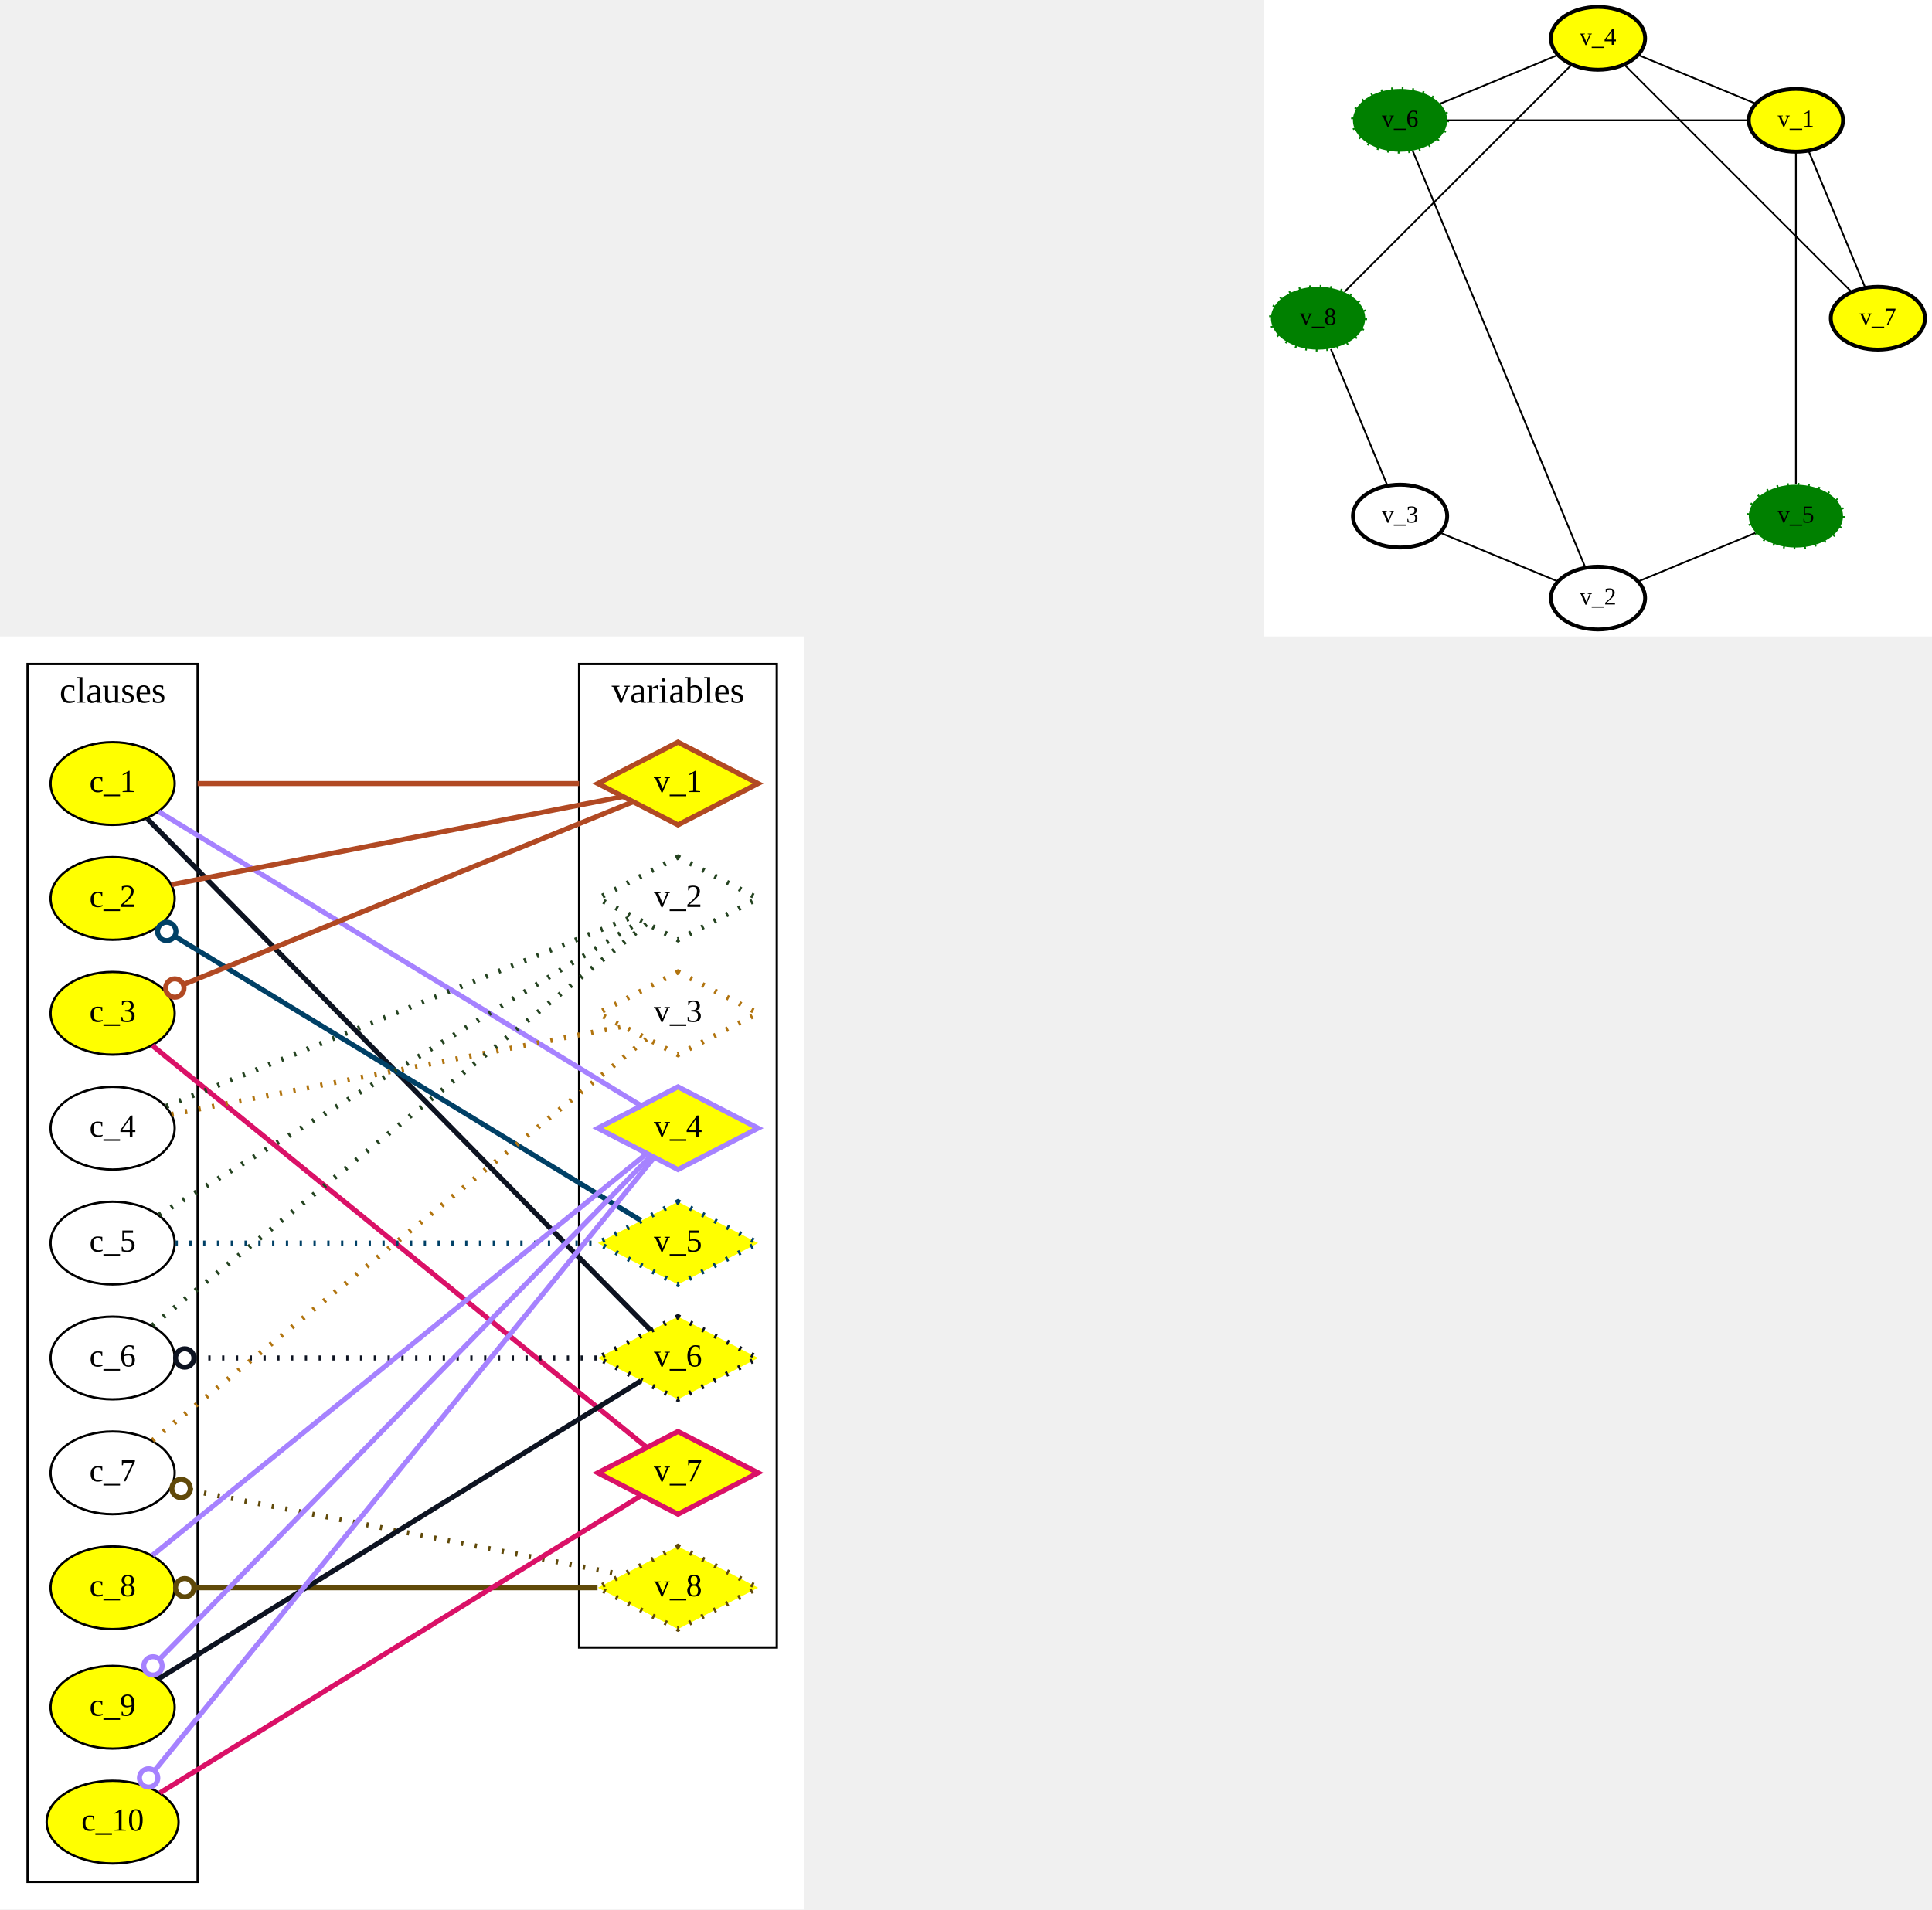
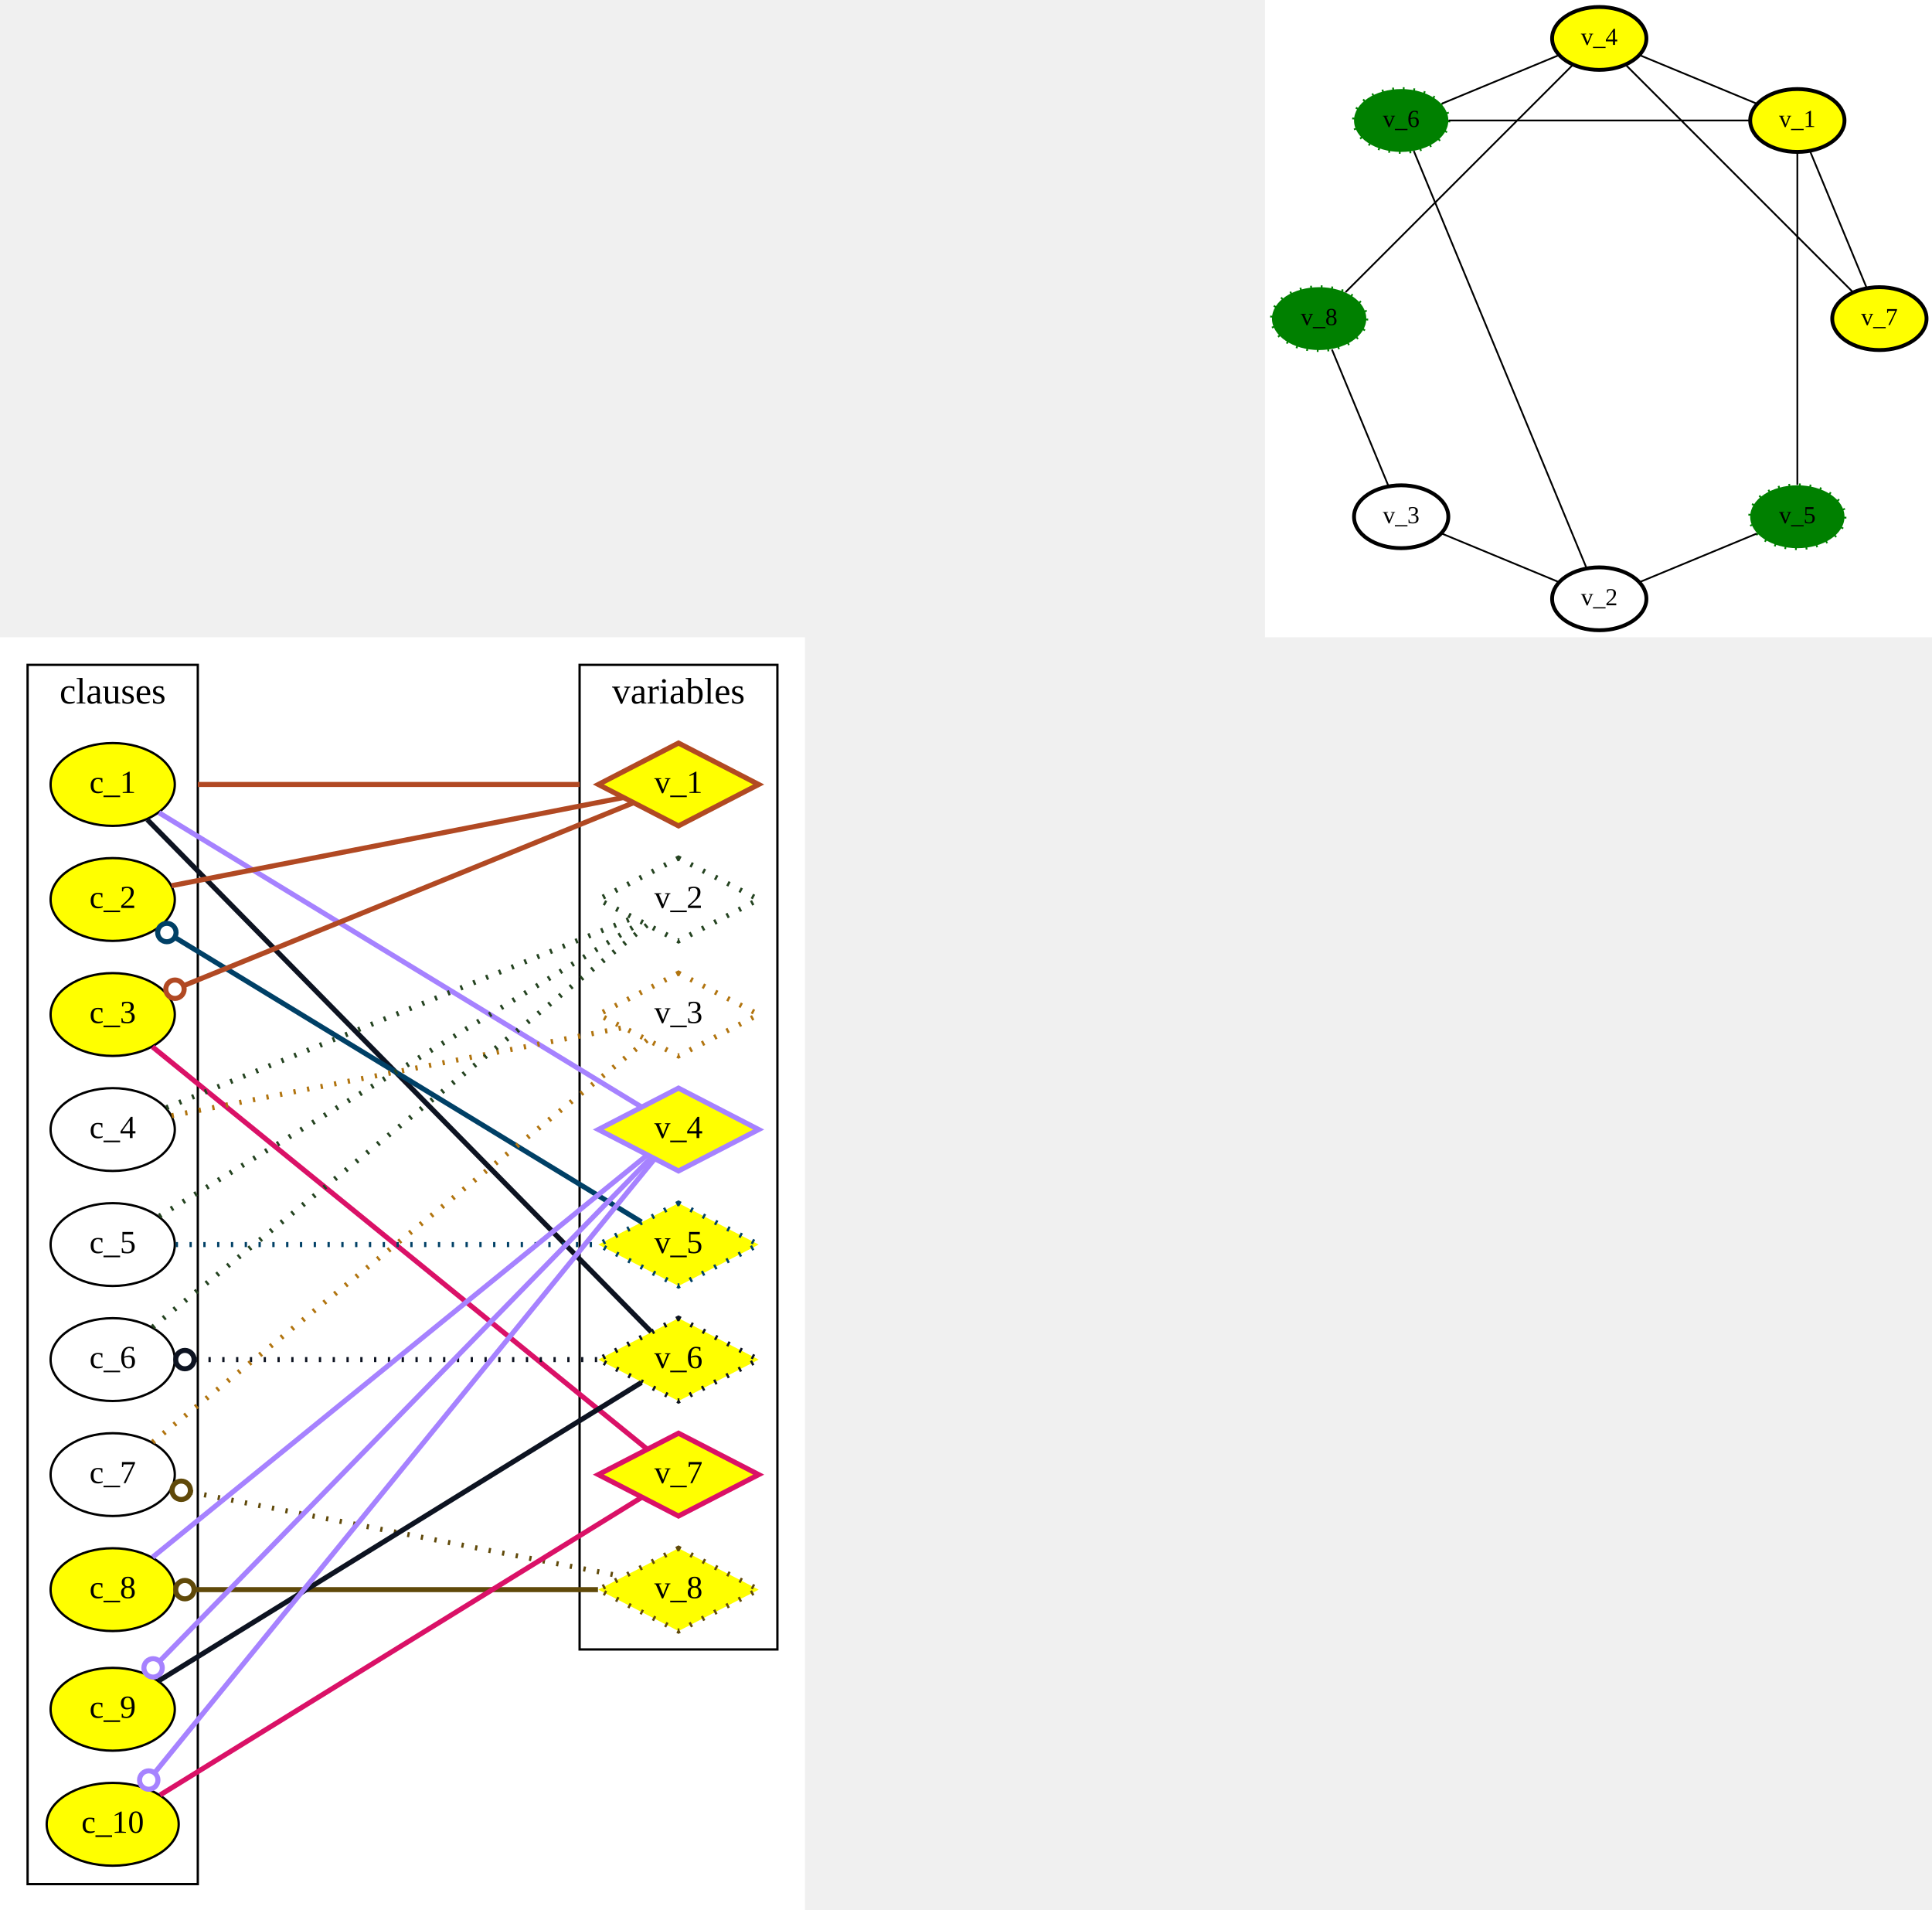
- <svg xmlns="http://www.w3.org/2000/svg" width="840.666pt" height="831.0pt" viewBox="0.0 0.0 840.666 831.0" preserveAspectRatio="xMinYMin">
+ <svg xmlns="http://www.w3.org/2000/svg" width="840pt" height="830pt" viewBox="0.0 0.0 840 830" preserveAspectRatio="xMinYMin">
  <g id="graph0" class="graph" transform="scale(1 1) rotate(0) translate(4 550) translate(0 277.0)">
    <polygon fill="white" stroke="transparent" points="-4,4 -4,-550 346,-550 346,4 -4,4" />
    <g id="clust1" class="cluster">
      <polygon fill="none" stroke="black" points="8,-8 8,-538 82,-538 82,-8 8,-8" />
      <text text-anchor="middle" x="45" y="-521.2" font-family="Times New Roman,serif" font-size="16.00">clauses</text>
    </g>
    <g id="clust2" class="cluster">
      <polygon fill="none" stroke="black" points="248,-110 248,-538 334,-538 334,-110 248,-110" />
      <text text-anchor="middle" x="291" y="-521.2" font-family="Times New Roman,serif" font-size="16.00">variables</text>
    </g>
    <g id="node1" class="node">
      <ellipse fill="yellow" stroke="black" cx="45" cy="-486" rx="27" ry="18" />
      <text text-anchor="middle" x="45" y="-482.3" font-family="Times New Roman,serif" font-size="14.00">c_1</text>
    </g>
    <g id="node2" class="node">
      <ellipse fill="yellow" stroke="black" cx="45" cy="-436" rx="27" ry="18" />
      <text text-anchor="middle" x="45" y="-432.3" font-family="Times New Roman,serif" font-size="14.00">c_2</text>
    </g>
    <g id="node11" class="node">
      <polygon fill="yellow" stroke="#b14923" stroke-width="2.2" points="291,-504 256.14,-486 291,-468 325.86,-486 291,-504" />
      <text text-anchor="middle" x="291" y="-482.3" font-family="Times New Roman,serif" font-size="14.00">v_1</text>
    </g>
    <g id="edge17" class="edge">
      <path fill="none" stroke="#b14923" stroke-width="2.2" d="M82,-486C137.33,-486 192.67,-486 248,-486" />
    </g>
    <g id="node14" class="node">
      <polygon fill="yellow" stroke="#a682ff" stroke-width="2.2" points="291,-354 256.14,-336 291,-318 325.86,-336 291,-354" />
      <text text-anchor="middle" x="291" y="-332.3" font-family="Times New Roman,serif" font-size="14.00">v_4</text>
    </g>
    <g id="edge18" class="edge">
      <path fill="none" stroke="#a682ff" stroke-width="2.2" d="M65.13,-473.72C112.75,-444.69 231.57,-372.24 274.88,-345.83" />
    </g>
    <g id="node16" class="node">
      <polygon fill="yellow" stroke="#0d1321" stroke-width="2.2" stroke-dasharray="1,5" points="291,-254 256.14,-236 291,-218 325.86,-236 291,-254" />
      <text text-anchor="middle" x="291" y="-232.3" font-family="Times New Roman,serif" font-size="14.00">v_6</text>
    </g>
    <g id="edge19" class="edge">
      <path fill="none" stroke="#0d1321" stroke-width="2.2" d="M60.02,-470.74C105.08,-424.94 238.54,-289.31 279.15,-248.05" />
    </g>
    <g id="node3" class="node">
      <ellipse fill="yellow" stroke="black" cx="45" cy="-386" rx="27" ry="18" />
      <text text-anchor="middle" x="45" y="-382.3" font-family="Times New Roman,serif" font-size="14.00">c_3</text>
    </g>
    <g id="edge20" class="edge">
      <path fill="none" stroke="#b14923" stroke-width="2.2" d="M70.6,-442C118.37,-451.32 220.42,-471.23 266.96,-480.31" />
    </g>
    <g id="node15" class="node">
      <polygon fill="yellow" stroke="#004066" stroke-width="2.2" stroke-dasharray="1,5" points="291,-304 256.14,-286 291,-268 325.86,-286 291,-304" />
      <text text-anchor="middle" x="291" y="-282.3" font-family="Times New Roman,serif" font-size="14.00">v_5</text>
    </g>
    <g id="edge21" class="edge">
      <path fill="none" stroke="#004066" stroke-width="2.2" d="M71.97,-419.56C123.27,-388.27 233.51,-321.05 274.88,-295.83" />
      <ellipse fill="none" stroke="#004066" stroke-width="2.2" cx="68.55" cy="-421.64" rx="4" ry="4" />
    </g>
    <g id="node4" class="node">
      <ellipse fill="white" stroke="black" cx="45" cy="-336" rx="27" ry="18" />
      <text text-anchor="middle" x="45" y="-332.3" font-family="Times New Roman,serif" font-size="14.00">c_4</text>
    </g>
    <g id="edge22" class="edge">
      <path fill="none" stroke="#b14923" stroke-width="2.2" d="M75.85,-398.54C127.14,-419.39 228.56,-460.62 271.28,-477.99" />
      <ellipse fill="none" stroke="#b14923" stroke-width="2.2" cx="72.07" cy="-397" rx="4" ry="4" />
    </g>
    <g id="node17" class="node">
      <polygon fill="yellow" stroke="#da1167" stroke-width="2.2" points="291,-204 256.14,-186 291,-168 325.86,-186 291,-204" />
      <text text-anchor="middle" x="291" y="-182.3" font-family="Times New Roman,serif" font-size="14.00">v_7</text>
    </g>
    <g id="edge23" class="edge">
      <path fill="none" stroke="#da1167" stroke-width="2.2" d="M62.3,-371.94C108.78,-334.15 235.68,-230.98 277.46,-197.01" />
    </g>
    <g id="node5" class="node">
      <ellipse fill="white" stroke="black" cx="45" cy="-286" rx="27" ry="18" />
      <text text-anchor="middle" x="45" y="-282.3" font-family="Times New Roman,serif" font-size="14.00">c_5</text>
    </g>
    <g id="node12" class="node">
      <polygon fill="none" stroke="#244320" stroke-width="2.2" stroke-dasharray="1,5" points="291,-454 256.14,-436 291,-418 325.86,-436 291,-454" />
      <text text-anchor="middle" x="291" y="-432.3" font-family="Times New Roman,serif" font-size="14.00">v_2</text>
    </g>
    <g id="edge24" class="edge">
      <path fill="none" stroke="#244320" stroke-width="2.2" stroke-dasharray="1,5" d="M68.36,-345.5C116.58,-365.1 226.36,-409.72 271.28,-427.99" />
    </g>
    <g id="node13" class="node">
      <polygon fill="none" stroke="#b1740f" stroke-width="2.2" stroke-dasharray="1,5" points="291,-404 256.14,-386 291,-368 325.86,-386 291,-404" />
      <text text-anchor="middle" x="291" y="-382.3" font-family="Times New Roman,serif" font-size="14.00">v_3</text>
    </g>
    <g id="edge25" class="edge">
      <path fill="none" stroke="#b1740f" stroke-width="2.2" stroke-dasharray="1,5" d="M70.6,-342C118.37,-351.32 220.42,-371.23 266.96,-380.31" />
    </g>
    <g id="node6" class="node">
      <ellipse fill="white" stroke="black" cx="45" cy="-236" rx="27" ry="18" />
      <text text-anchor="middle" x="45" y="-232.3" font-family="Times New Roman,serif" font-size="14.00">c_6</text>
    </g>
    <g id="edge26" class="edge">
      <path fill="none" stroke="#244320" stroke-width="2.2" stroke-dasharray="1,5" d="M65.25,-298.35C112.94,-327.43 231.57,-399.76 274.86,-426.16" />
    </g>
    <g id="edge27" class="edge">
      <path fill="none" stroke="#004066" stroke-width="2.2" stroke-dasharray="1,5" d="M72.39,-286C133.59,-286 194.79,-286 255.99,-286" />
    </g>
    <g id="node7" class="node">
      <ellipse fill="white" stroke="black" cx="45" cy="-186" rx="27" ry="18" />
      <text text-anchor="middle" x="45" y="-182.3" font-family="Times New Roman,serif" font-size="14.00">c_7</text>
    </g>
    <g id="edge28" class="edge">
      <path fill="none" stroke="#244320" stroke-width="2.2" stroke-dasharray="1,5" d="M62.36,-250.12C108.89,-287.94 235.62,-390.98 277.42,-424.96" />
    </g>
    <g id="edge29" class="edge">
      <path fill="none" stroke="#0d1321" stroke-width="2.2" stroke-dasharray="1,5" d="M80.63,-236C139.09,-236 197.54,-236 255.99,-236" />
      <ellipse fill="none" stroke="#0d1321" stroke-width="2.2" cx="76.39" cy="-236" rx="4" ry="4" />
    </g>
    <g id="node8" class="node">
      <ellipse fill="yellow" stroke="black" cx="45" cy="-136" rx="27" ry="18" />
      <text text-anchor="middle" x="45" y="-132.3" font-family="Times New Roman,serif" font-size="14.00">c_8</text>
    </g>
    <g id="edge30" class="edge">
      <path fill="none" stroke="#b1740f" stroke-width="2.2" stroke-dasharray="1,5" d="M62.36,-200.12C108.89,-237.94 235.62,-340.98 277.42,-374.96" />
    </g>
    <g id="node18" class="node">
      <polygon fill="yellow" stroke="#604909" stroke-width="2.2" stroke-dasharray="1,5" points="291,-154 256.14,-136 291,-118 325.86,-136 291,-154" />
      <text text-anchor="middle" x="291" y="-132.3" font-family="Times New Roman,serif" font-size="14.00">v_8</text>
    </g>
    <g id="edge31" class="edge">
      <path fill="none" stroke="#604909" stroke-width="2.2" stroke-dasharray="1,5" d="M78.87,-178.39C129.3,-168.55 222.92,-150.28 266.94,-141.69" />
      <ellipse fill="none" stroke="#604909" stroke-width="2.2" cx="74.79" cy="-179.19" rx="4" ry="4" />
    </g>
    <g id="node9" class="node">
      <ellipse fill="yellow" stroke="black" cx="45" cy="-84" rx="27" ry="18" />
      <text text-anchor="middle" x="45" y="-80.3" font-family="Times New Roman,serif" font-size="14.00">c_9</text>
    </g>
    <g id="edge32" class="edge">
      <path fill="none" stroke="#a682ff" stroke-width="2.2" d="M62.36,-150.12C108.89,-187.94 235.62,-290.98 277.42,-324.96" />
    </g>
    <g id="edge33" class="edge">
      <path fill="none" stroke="#604909" stroke-width="2.2" d="M80.63,-136C139.09,-136 197.54,-136 255.99,-136" />
      <ellipse fill="none" stroke="#604909" stroke-width="2.2" cx="76.39" cy="-136" rx="4" ry="4" />
    </g>
    <g id="node10" class="node">
      <ellipse fill="yellow" stroke="black" cx="45" cy="-34" rx="28.7" ry="18" />
      <text text-anchor="middle" x="45" y="-30.3" font-family="Times New Roman,serif" font-size="14.00">c_10</text>
    </g>
    <g id="edge34" class="edge">
      <path fill="none" stroke="#a682ff" stroke-width="2.2" d="M65.41,-104.91C114.89,-155.6 240.03,-283.79 279.13,-323.85" />
      <ellipse fill="none" stroke="#a682ff" stroke-width="2.2" cx="62.56" cy="-101.99" rx="4" ry="4" />
    </g>
    <g id="edge35" class="edge">
      <path fill="none" stroke="#0d1321" stroke-width="2.2" d="M64.9,-96.29C112.35,-125.62 231.46,-199.21 274.86,-226.03" />
    </g>
    <g id="edge36" class="edge">
      <path fill="none" stroke="#a682ff" stroke-width="2.2" d="M63.37,-56.56C111.9,-116.13 242.35,-276.28 280.43,-323.02" />
      <ellipse fill="none" stroke="#a682ff" stroke-width="2.2" cx="60.67" cy="-53.23" rx="4" ry="4" />
    </g>
    <g id="edge37" class="edge">
      <path fill="none" stroke="#da1167" stroke-width="2.2" d="M65.6,-46.73C113.53,-76.34 231.68,-149.34 274.86,-176.03" />
    </g>
  </g>
  <g id="graph0" class="graph" transform="translate(550.0 0) scale(0.7591953) scale(1 1) rotate(0) translate(4 360.856)">
    <polygon fill="white" stroke="none" points="-4,4 -4,-360.856 378.856,-360.856 378.856,4 -4,4" />
    <g id="node1" class="node">
      <ellipse fill="yellow" stroke="black" stroke-width="2.2" cx="300.868" cy="-291.868" rx="27" ry="18" />
      <text text-anchor="middle" x="300.868" y="-288.168" font-family="Times New Roman,serif" font-size="14.00">v_1</text>
    </g>
    <g id="node2" class="node">
      <ellipse fill="yellow" stroke="black" stroke-width="2.2" cx="187.428" cy="-338.856" rx="27" ry="18" />
      <text text-anchor="middle" x="187.428" y="-335.156" font-family="Times New Roman,serif" font-size="14.00">v_4</text>
    </g>
    <g id="edge1" class="edge">
      <path fill="none" stroke="black" d="M277.912,-301.377C258.36,-309.475 230.393,-321.06 210.74,-329.2" />
    </g>
    <g id="node3" class="node">
      <ellipse fill="green" stroke="green" stroke-width="2.2" stroke-dasharray="1,5" cx="73.988" cy="-291.868" rx="27" ry="18" />
      <text text-anchor="middle" x="73.988" y="-288.168" font-family="Times New Roman,serif" font-size="14.00">v_6</text>
    </g>
    <g id="edge2" class="edge">
      <path fill="none" stroke="black" d="M273.501,-291.868C229.776,-291.868 144.662,-291.868 101.099,-291.868" />
    </g>
    <g id="node4" class="node">
      <ellipse fill="green" stroke="green" stroke-width="2.2" stroke-dasharray="1,5" cx="300.868" cy="-64.988" rx="27" ry="18" />
      <text text-anchor="middle" x="300.868" y="-61.288" font-family="Times New Roman,serif" font-size="14.00">v_5</text>
    </g>
    <g id="edge4" class="edge">
      <path fill="none" stroke="black" d="M300.868,-273.685C300.868,-231.204 300.868,-125.825 300.868,-83.258" />
    </g>
    <g id="node5" class="node">
      <ellipse fill="yellow" stroke="black" stroke-width="2.2" cx="347.856" cy="-178.428" rx="27" ry="18" />
      <text text-anchor="middle" x="347.856" y="-174.728" font-family="Times New Roman,serif" font-size="14.00">v_7</text>
    </g>
    <g id="edge5" class="edge">
      <path fill="none" stroke="black" d="M308.21,-274.143C317.037,-252.832 331.762,-217.285 340.566,-196.029" />
    </g>
    <g id="edge3" class="edge">
      <path fill="none" stroke="black" d="M164.472,-329.348C144.92,-321.249 116.953,-309.664 97.3,-301.524" />
    </g>
    <g id="edge11" class="edge">
      <path fill="none" stroke="black" d="M202.521,-323.764C233.097,-293.187 302.047,-224.238 332.687,-193.598" />
    </g>
    <g id="node6" class="node">
      <ellipse fill="none" stroke="black" stroke-width="2.2" cx="187.428" cy="-18" rx="27" ry="18" />
      <text text-anchor="middle" x="187.428" y="-14.3" font-family="Times New Roman,serif" font-size="14.00">v_2</text>
    </g>
    <g id="edge8" class="edge">
      <path fill="none" stroke="black" d="M180.159,-35.548C159.67,-85.014 101.612,-225.179 81.197,-274.466" />
    </g>
    <g id="edge7" class="edge">
      <path fill="none" stroke="black" d="M210.384,-27.509C229.936,-35.607 257.904,-47.192 277.557,-55.332" />
    </g>
    <g id="node7" class="node">
      <ellipse fill="none" stroke="black" stroke-width="2.2" cx="73.988" cy="-64.988" rx="27" ry="18" />
      <text text-anchor="middle" x="73.988" y="-61.288" font-family="Times New Roman,serif" font-size="14.00">v_3</text>
    </g>
    <g id="edge6" class="edge">
      <path fill="none" stroke="black" d="M164.472,-27.509C144.92,-35.607 116.953,-47.192 97.3,-55.332" />
    </g>
    <g id="node8" class="node">
      <ellipse fill="green" stroke="green" stroke-width="2.2" stroke-dasharray="1,5" cx="27" cy="-178.428" rx="27" ry="18" />
      <text text-anchor="middle" x="27" y="-174.728" font-family="Times New Roman,serif" font-size="14.00">v_8</text>
    </g>
    <g id="edge10" class="edge">
      <path fill="none" stroke="black" d="M42.093,-193.521C72.669,-224.097 141.618,-293.047 172.259,-323.687" />
    </g>
    <g id="edge9" class="edge">
      <path fill="none" stroke="black" d="M34.342,-160.703C43.169,-139.392 57.894,-103.845 66.698,-82.589" />
    </g>
  </g>
</svg>
